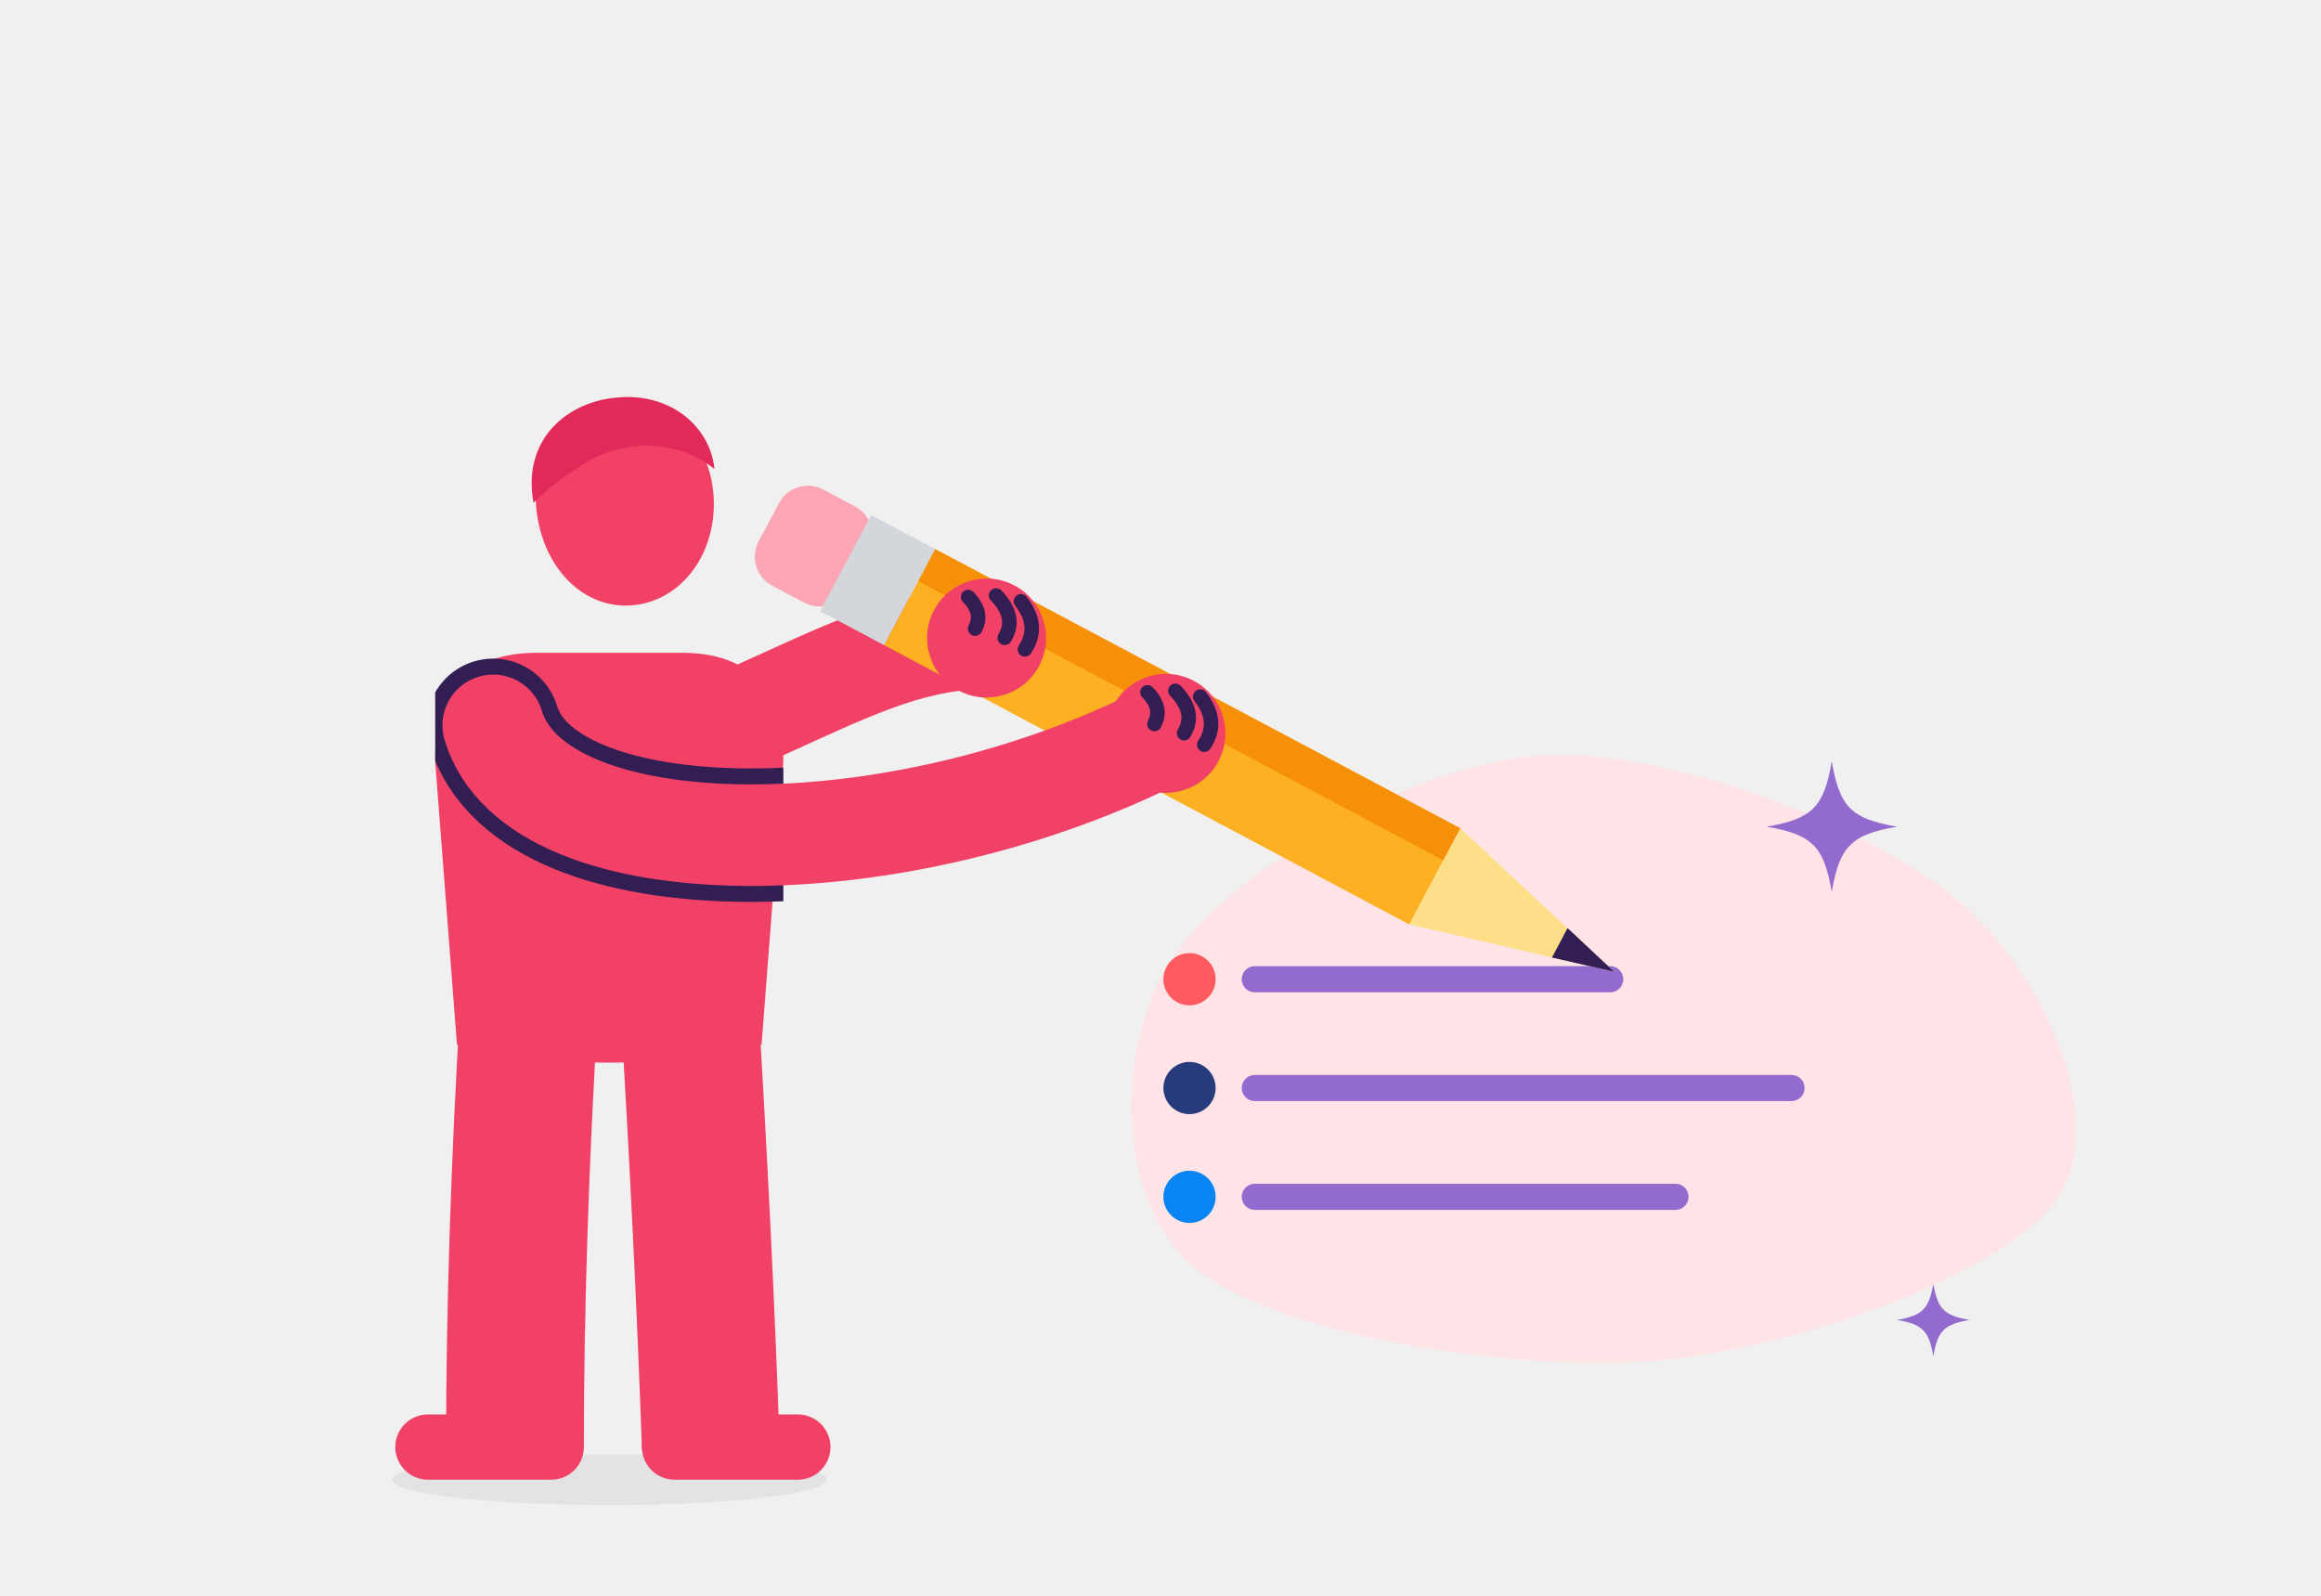
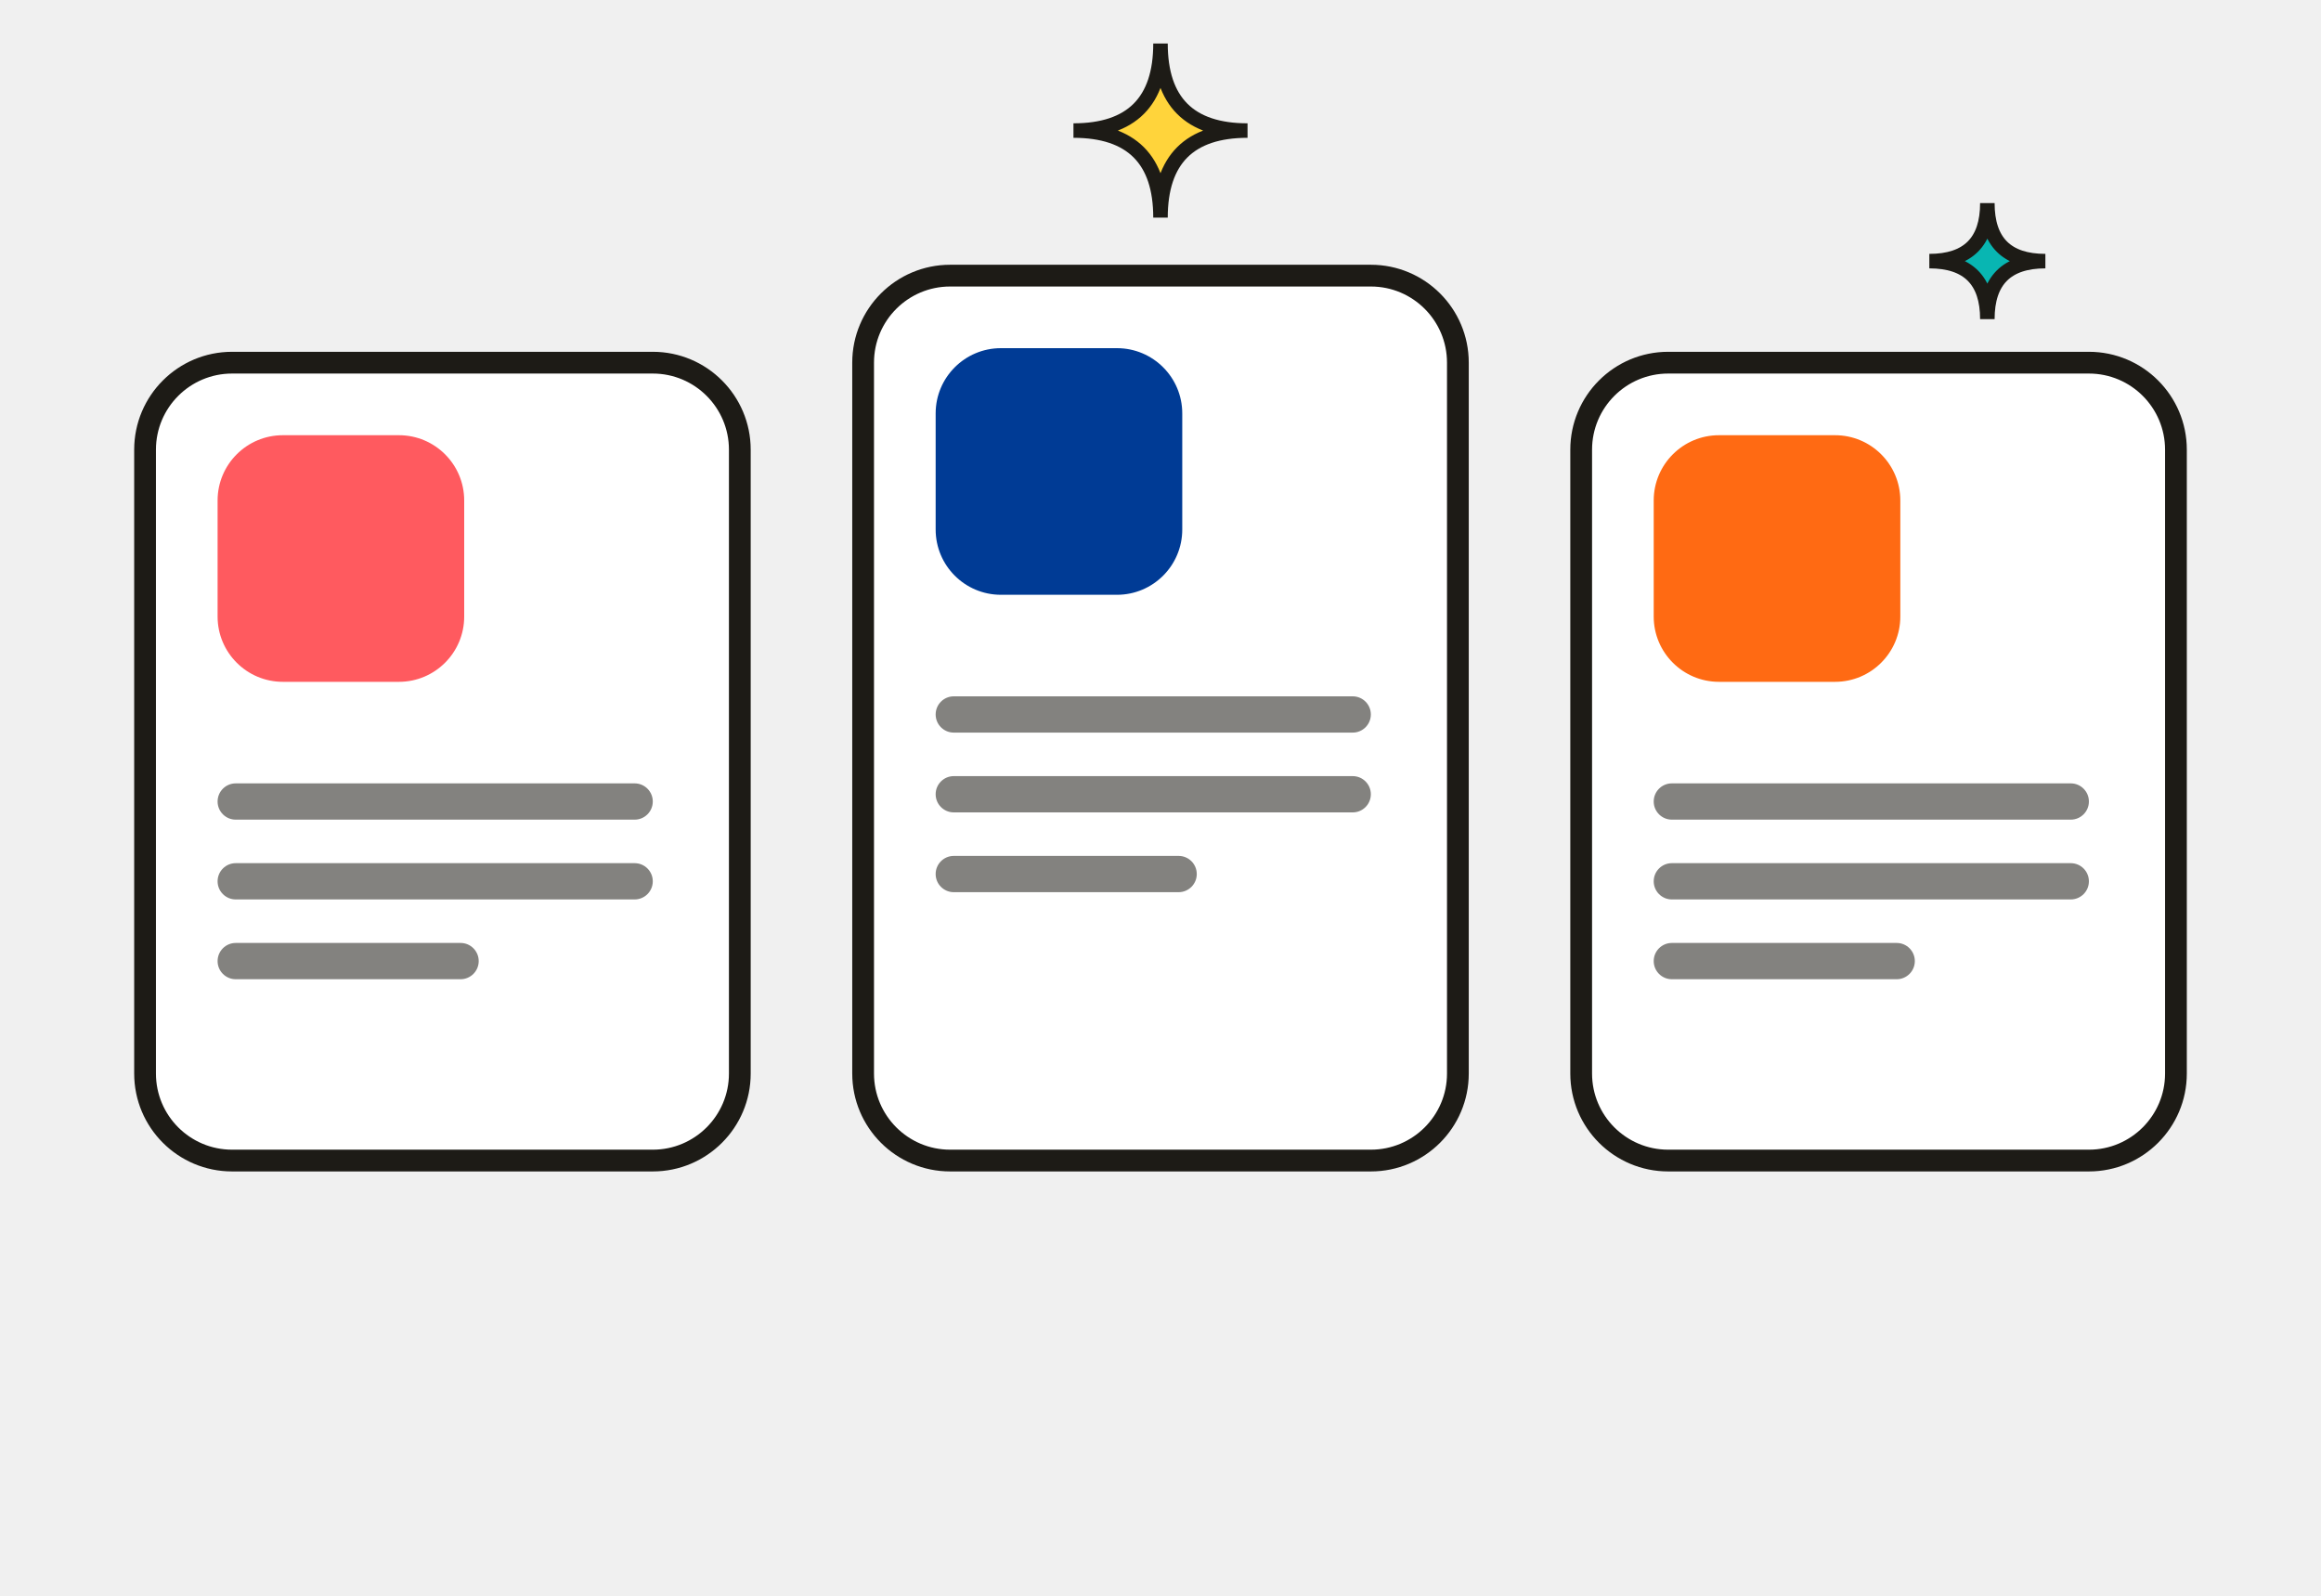
- <svg xmlns="http://www.w3.org/2000/svg" class="aw" viewBox="0 0 320 220" width="320" height="220" role="img" aria-labelledby="aw-t aw-d">
-   <style>.aw .up{animation:aw0 4.2s ease-in-out infinite alternate}@keyframes aw0{to{transform:translateY(-2px)}}.aw .head{animation:aw1 5.2s ease-in-out infinite alternate;transform-box:view-box;transform-origin:86.0px 82.0px}@keyframes aw1{to{transform:rotate(4deg)}}.aw .arm{animation:aw2 3.0s ease-in-out infinite alternate;transform-box:view-box;transform-origin:100.0px 100.0px}@keyframes aw2{to{transform:rotate(1.4deg)}}.aw .spark{animation:aw3 2.6s ease-in-out infinite alternate;transform-box:fill-box;transform-origin:center}@keyframes aw3{to{transform:scale(.6) rotate(20deg);opacity:.6}}.aw .spark2{animation:aw4 3.4s ease-in-out 0.6s infinite alternate;transform-box:fill-box;transform-origin:center}@keyframes aw4{to{transform:scale(.55) rotate(-20deg);opacity:.5}}@media (prefers-reduced-motion:reduce){.aw,.aw *{animation:none!important}}</style>
-   <path d="M283.8 165.0C276.8 175.5 248.1 185.9 228.3 187.6C208.4 189.2 175.9 184.1 164.7 174.8C153.6 165.6 153.7 143.9 161.6 132.1C169.5 120.3 193.9 105.5 212.0 104.2C230.1 102.9 258.1 114.0 270.0 124.2C282.0 134.3 290.7 154.4 283.8 165.0Z" fill="#ffe4e7" />
-   <circle cx="164" cy="135" r="3.6" fill="#ff5a5f" />
-   <path d="M173 135H222" fill="none" stroke="#936acd" stroke-width="3.6" stroke-linecap="round" stroke-linejoin="round" />
-   <circle cx="164" cy="150" r="3.6" fill="#273b7d" />
-   <path d="M173 150H247" fill="none" stroke="#936acd" stroke-width="3.6" stroke-linecap="round" stroke-linejoin="round" />
-   <circle cx="164" cy="165" r="3.6" fill="#0885f2" />
-   <path d="M173 165H231" fill="none" stroke="#936acd" stroke-width="3.6" stroke-linecap="round" stroke-linejoin="round" />
-   <g class="spark">
-     <path transform="translate(252.5491 113.9702) scale(0.9)" fill="#936acd" d="M0-10C1.2-3 3-1.2 10 0 3 1.2 1.2 3 0 10-1.2 3-3 1.2-10 0-3-1.2-1.2-3 0-10z" />
-   </g>
-   <g class="spark2">
-     <path transform="translate(266.5491 181.9702) scale(0.5)" fill="#936acd" d="M0-10C1.2-3 3-1.2 10 0 3 1.2 1.2 3 0 10-1.2 3-3 1.2-10 0-3-1.2-1.2-3 0-10z" />
-   </g>
-   <ellipse cx="84.0" cy="204.0" rx="30" ry="3.5" fill="#321e52" fill-opacity=".07" />
-   <g transform="translate(84 204) scale(1.0)">
-     <path d="M-11 -66Q-13 -33.0 -13 -4.5" fill="none" stroke="#f24167" stroke-width="19" stroke-linecap="butt" stroke-linejoin="round" />
-     <rect x="-29.5" y="-9.0" width="26" height="9" rx="4.5" fill="#f24167" />
-     <path d="M11 -66Q13 -33.0 14 -4.5" fill="none" stroke="#f24167" stroke-width="19" stroke-linecap="butt" stroke-linejoin="round" />
-     <rect x="4.5" y="-9.0" width="26" height="9" rx="4.5" fill="#f24167" />
-   </g>
-   <g class="up">
-     <g transform="translate(84 204) scale(1.0)">
-       <path d="M-24 -99Q-24 -114 -10 -114H10Q24 -114 24 -99L21 -60Q0 -55 -21 -60Z" fill="#f24167" />
-     </g>
-     <g class="head">
-       <g transform="translate(84 204) scale(1.0)">
-         <g transform="translate(2 -134) rotate(-6)">
-           <path d="M0 -14C8 -14 12.5 -8 12.5 -1C12.5 7 7 13.5 0 13.5C-7 13.5 -12 7 -12 -1C-12 -8 -8 -14 0 -14Z" fill="#f24167" />
-           <path d="M-12.3 -2C-13 -11 -6 -15.5 1 -15.2C8 -15 13 -10 13 -4C8 -9 0 -9.5 -6 -6C-9 -4.5 -11 -3 -12.3 -2Z" fill="#e1295a" />
-         </g>
-       </g>
-     </g>
-     <g class="arm">
-       <g transform="translate(84 204) scale(1.0)">
-         <path d="M16 -104C30 -110 40 -116 52.0 -116.0" fill="none" stroke="#f24167" stroke-width="14" stroke-linecap="round" stroke-linejoin="round" />
-         <g transform="translate(22 -132) rotate(28)">
-           <rect x="0" y="-7.5" width="14" height="15" rx="4.5" fill="#fca5b4" />
-           <rect x="12" y="-7.5" width="10" height="15" fill="#d3d6da" />
-           <rect x="22" y="-7.5" width="82" height="15" fill="#fdb022" />
-           <rect x="22" y="-7.5" width="82" height="5" fill="#f79009" />
-           <path d="M104 -7.5L132 0L104 7.5Z" fill="#fedf89" />
-           <path d="M123.5 -2.3L132 0L123.5 2.3Z" fill="#321e52" />
-         </g>
-         <g transform="translate(52.02022 -116.038) rotate(28)">
-           <circle r="8.2" fill="#f24167" />
-           <path d="M-1.6-5.8q4 1.3 3.8 4.6M1.8-6.7q4 1.8 3.6 5.6M-4.9-3.8q2.9 0.9 2.9 3.4" fill="none" stroke="#321e52" stroke-width="2.0" stroke-linecap="round" stroke-linejoin="round" />
-         </g>
-         <clipPath id="aw-c1">
-           <rect x="-24" y="-114" width="48" height="54" />
-         </clipPath>
-         <g clip-path="url(#aw-c1)">
-           <path d="M-16 -104C-10 -84 40 -84 76.7 -102.9" fill="none" stroke="#321e52" stroke-width="18.4" stroke-linecap="round" stroke-linejoin="round" />
-         </g>
-         <path d="M-16 -104C-10 -84 40 -84 76.7 -102.9" fill="none" stroke="#f24167" stroke-width="14" stroke-linecap="round" stroke-linejoin="round" />
-         <g transform="translate(76.74275 -102.8928) rotate(28)">
-           <circle r="8.2" fill="#f24167" />
-           <path d="M-1.6-5.8q4 1.3 3.8 4.6M1.8-6.7q4 1.8 3.6 5.6M-4.9-3.8q2.9 0.9 2.9 3.4" fill="none" stroke="#321e52" stroke-width="2.0" stroke-linecap="round" stroke-linejoin="round" />
-         </g>
-       </g>
-     </g>
-   </g>
+ <svg xmlns="http://www.w3.org/2000/svg" viewBox="0 0 320 220" width="320" height="220" role="img" aria-labelledby="t d">
+   <rect x="20" y="50" width="82" height="110" rx="12" fill="#FFFFFF" stroke="#1d1b16" stroke-width="3" />
+   <rect x="30" y="60" width="34" height="34" rx="9" fill="#FF5A5F" />
+   <rect x="30" y="108" width="60" height="5" rx="2.5" fill="#1d1b16" opacity=".55" />
+   <rect x="30" y="119" width="60" height="5" rx="2.5" fill="#1d1b16" opacity=".55" />
+   <rect x="30" y="130" width="36.0" height="5" rx="2.5" fill="#1d1b16" opacity=".55" />
+   <rect x="119" y="38" width="82" height="122" rx="12" fill="#FFFFFF" stroke="#1d1b16" stroke-width="3" />
+   <rect x="129" y="48" width="34" height="34" rx="9" fill="#003B95" />
+   <rect x="129" y="96" width="60" height="5" rx="2.5" fill="#1d1b16" opacity=".55" />
+   <rect x="129" y="107" width="60" height="5" rx="2.5" fill="#1d1b16" opacity=".55" />
+   <rect x="129" y="118" width="36.0" height="5" rx="2.5" fill="#1d1b16" opacity=".55" />
+   <rect x="218" y="50" width="82" height="110" rx="12" fill="#FFFFFF" stroke="#1d1b16" stroke-width="3" />
+   <rect x="228" y="60" width="34" height="34" rx="9" fill="#FF6A13" />
+   <rect x="228" y="108" width="60" height="5" rx="2.5" fill="#1d1b16" opacity=".55" />
+   <rect x="228" y="119" width="60" height="5" rx="2.5" fill="#1d1b16" opacity=".55" />
+   <rect x="228" y="130" width="36.0" height="5" rx="2.5" fill="#1d1b16" opacity=".55" />
+   <path d="M160 6 Q160 18 172 18 Q160 18 160 30 Q160 18 148 18 Q160 18 160 6Z" fill="#FFD43B" stroke="#1d1b16" stroke-width="2" />
+   <path d="M274 28 Q274 36 282 36 Q274 36 274 44 Q274 36 266 36 Q274 36 274 28Z" fill="#08B6B2" stroke="#1d1b16" stroke-width="2" />
</svg>
